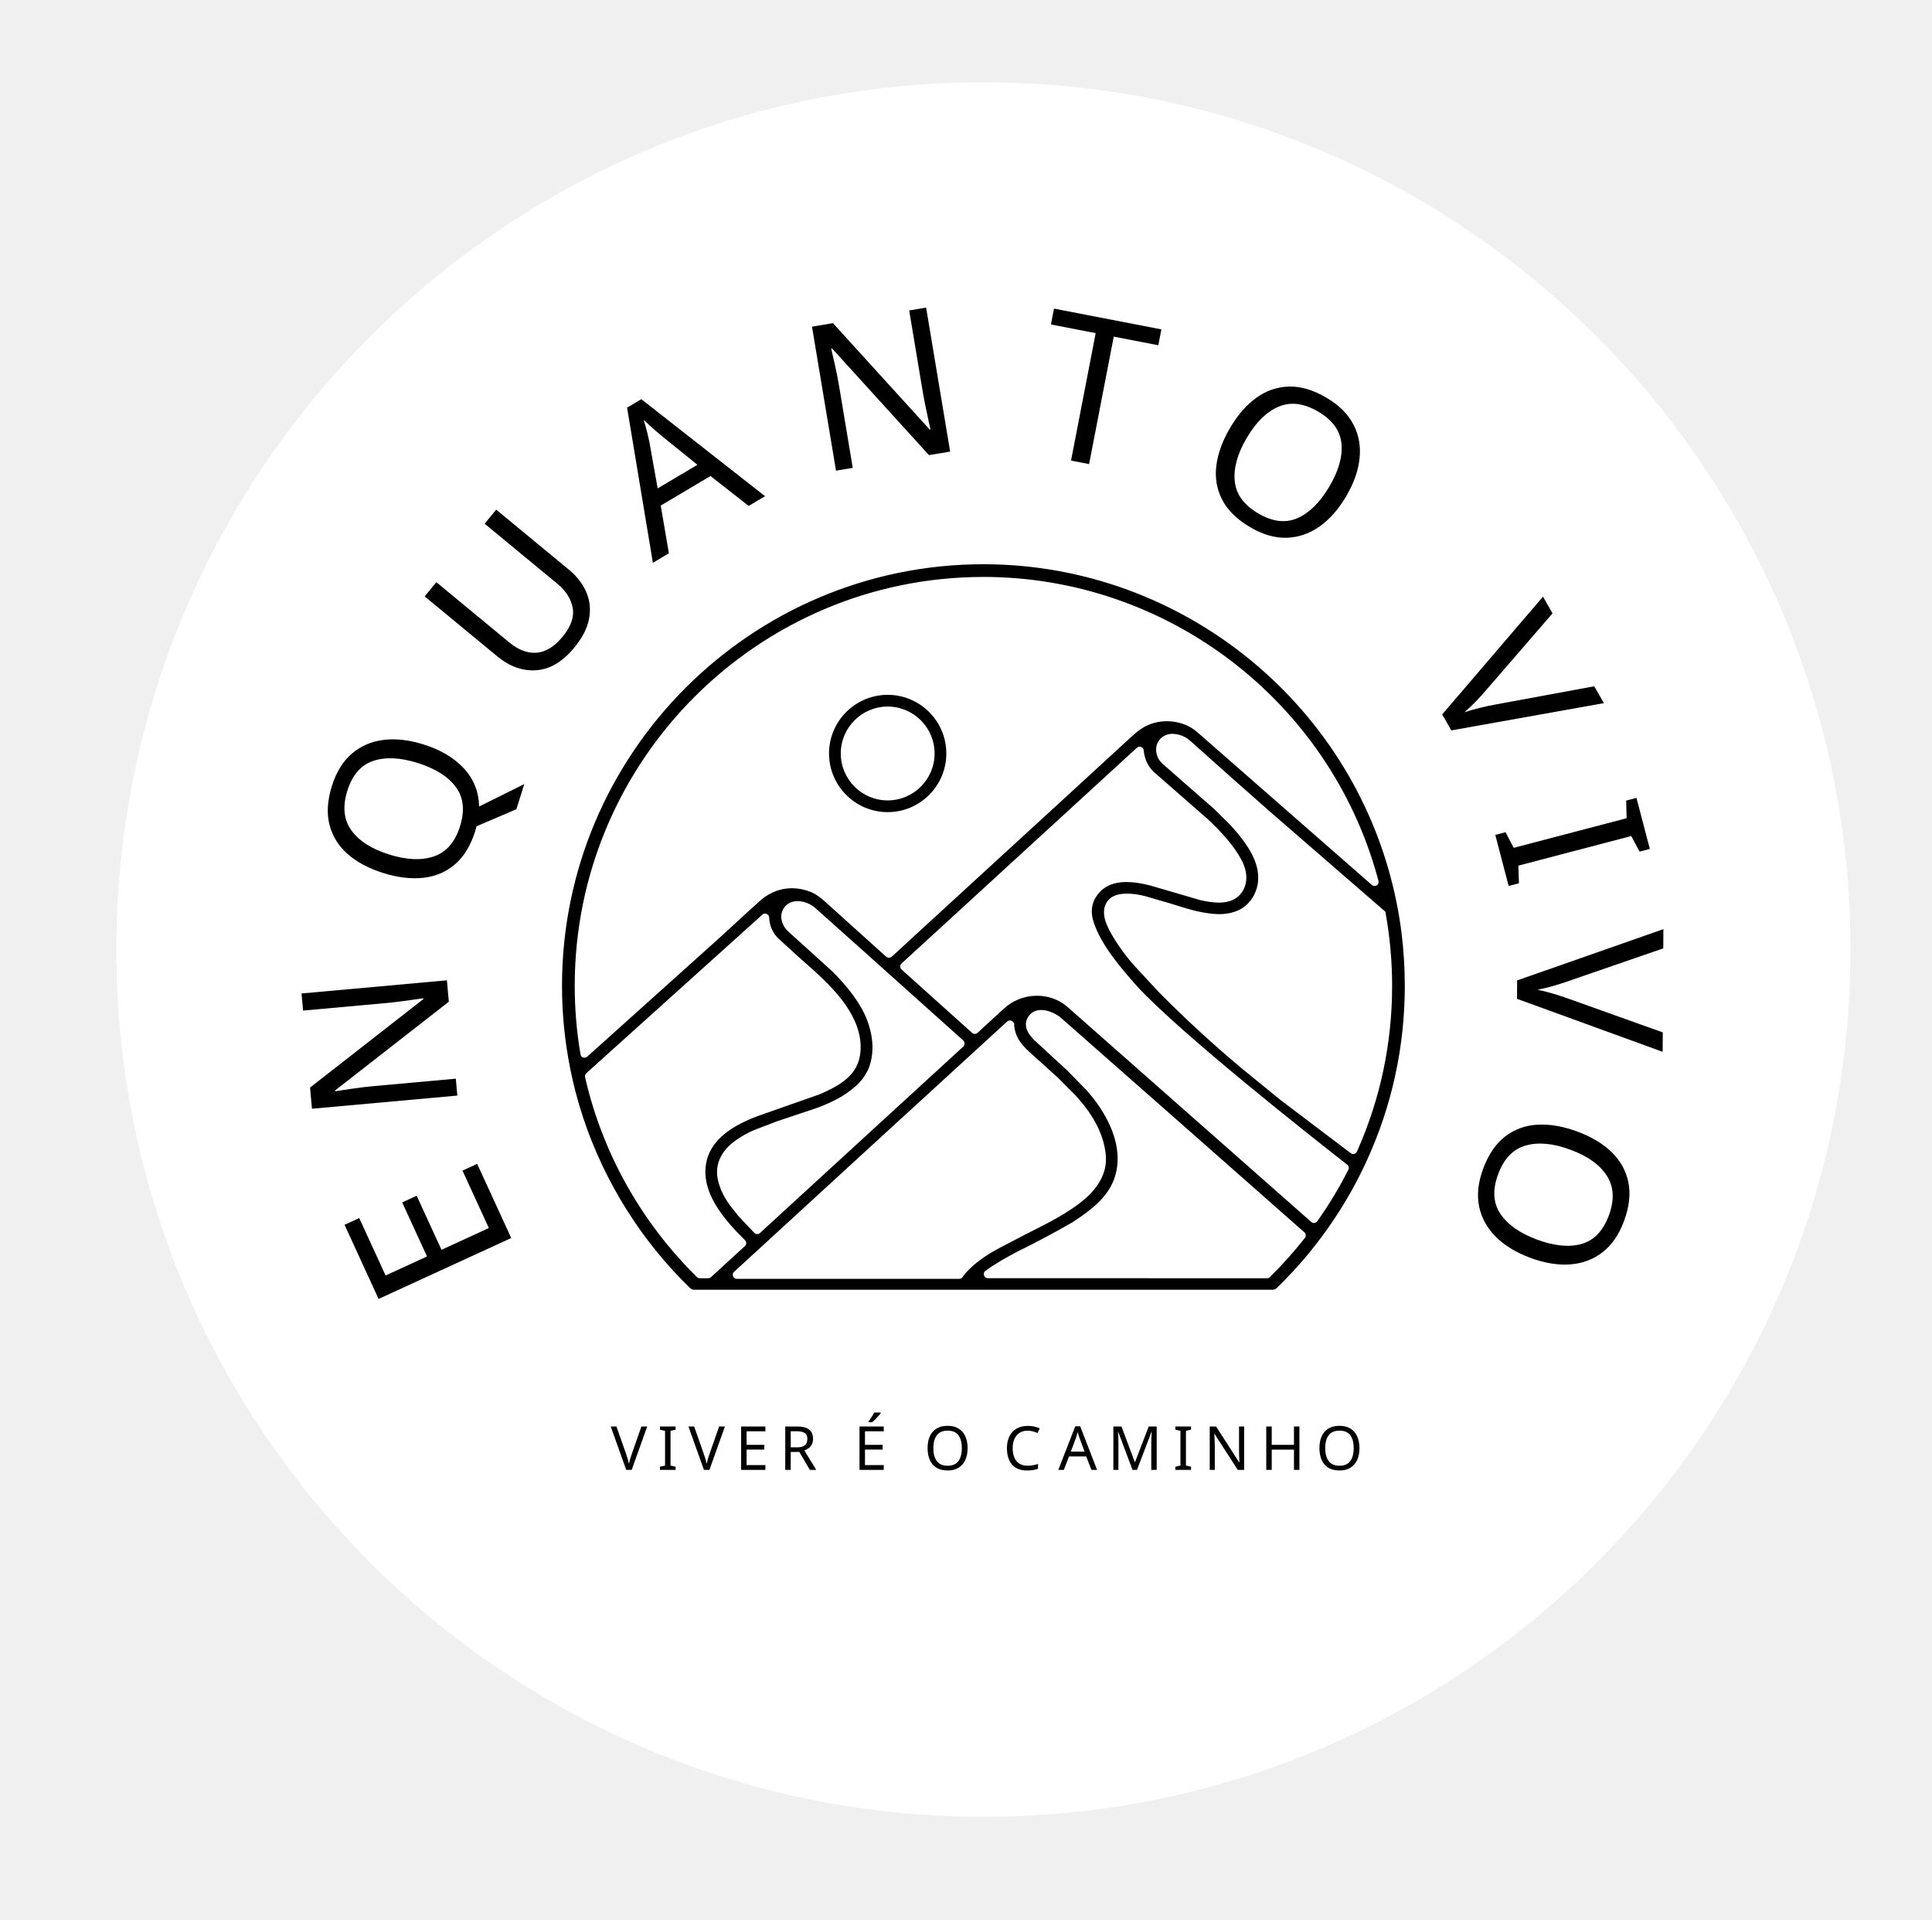
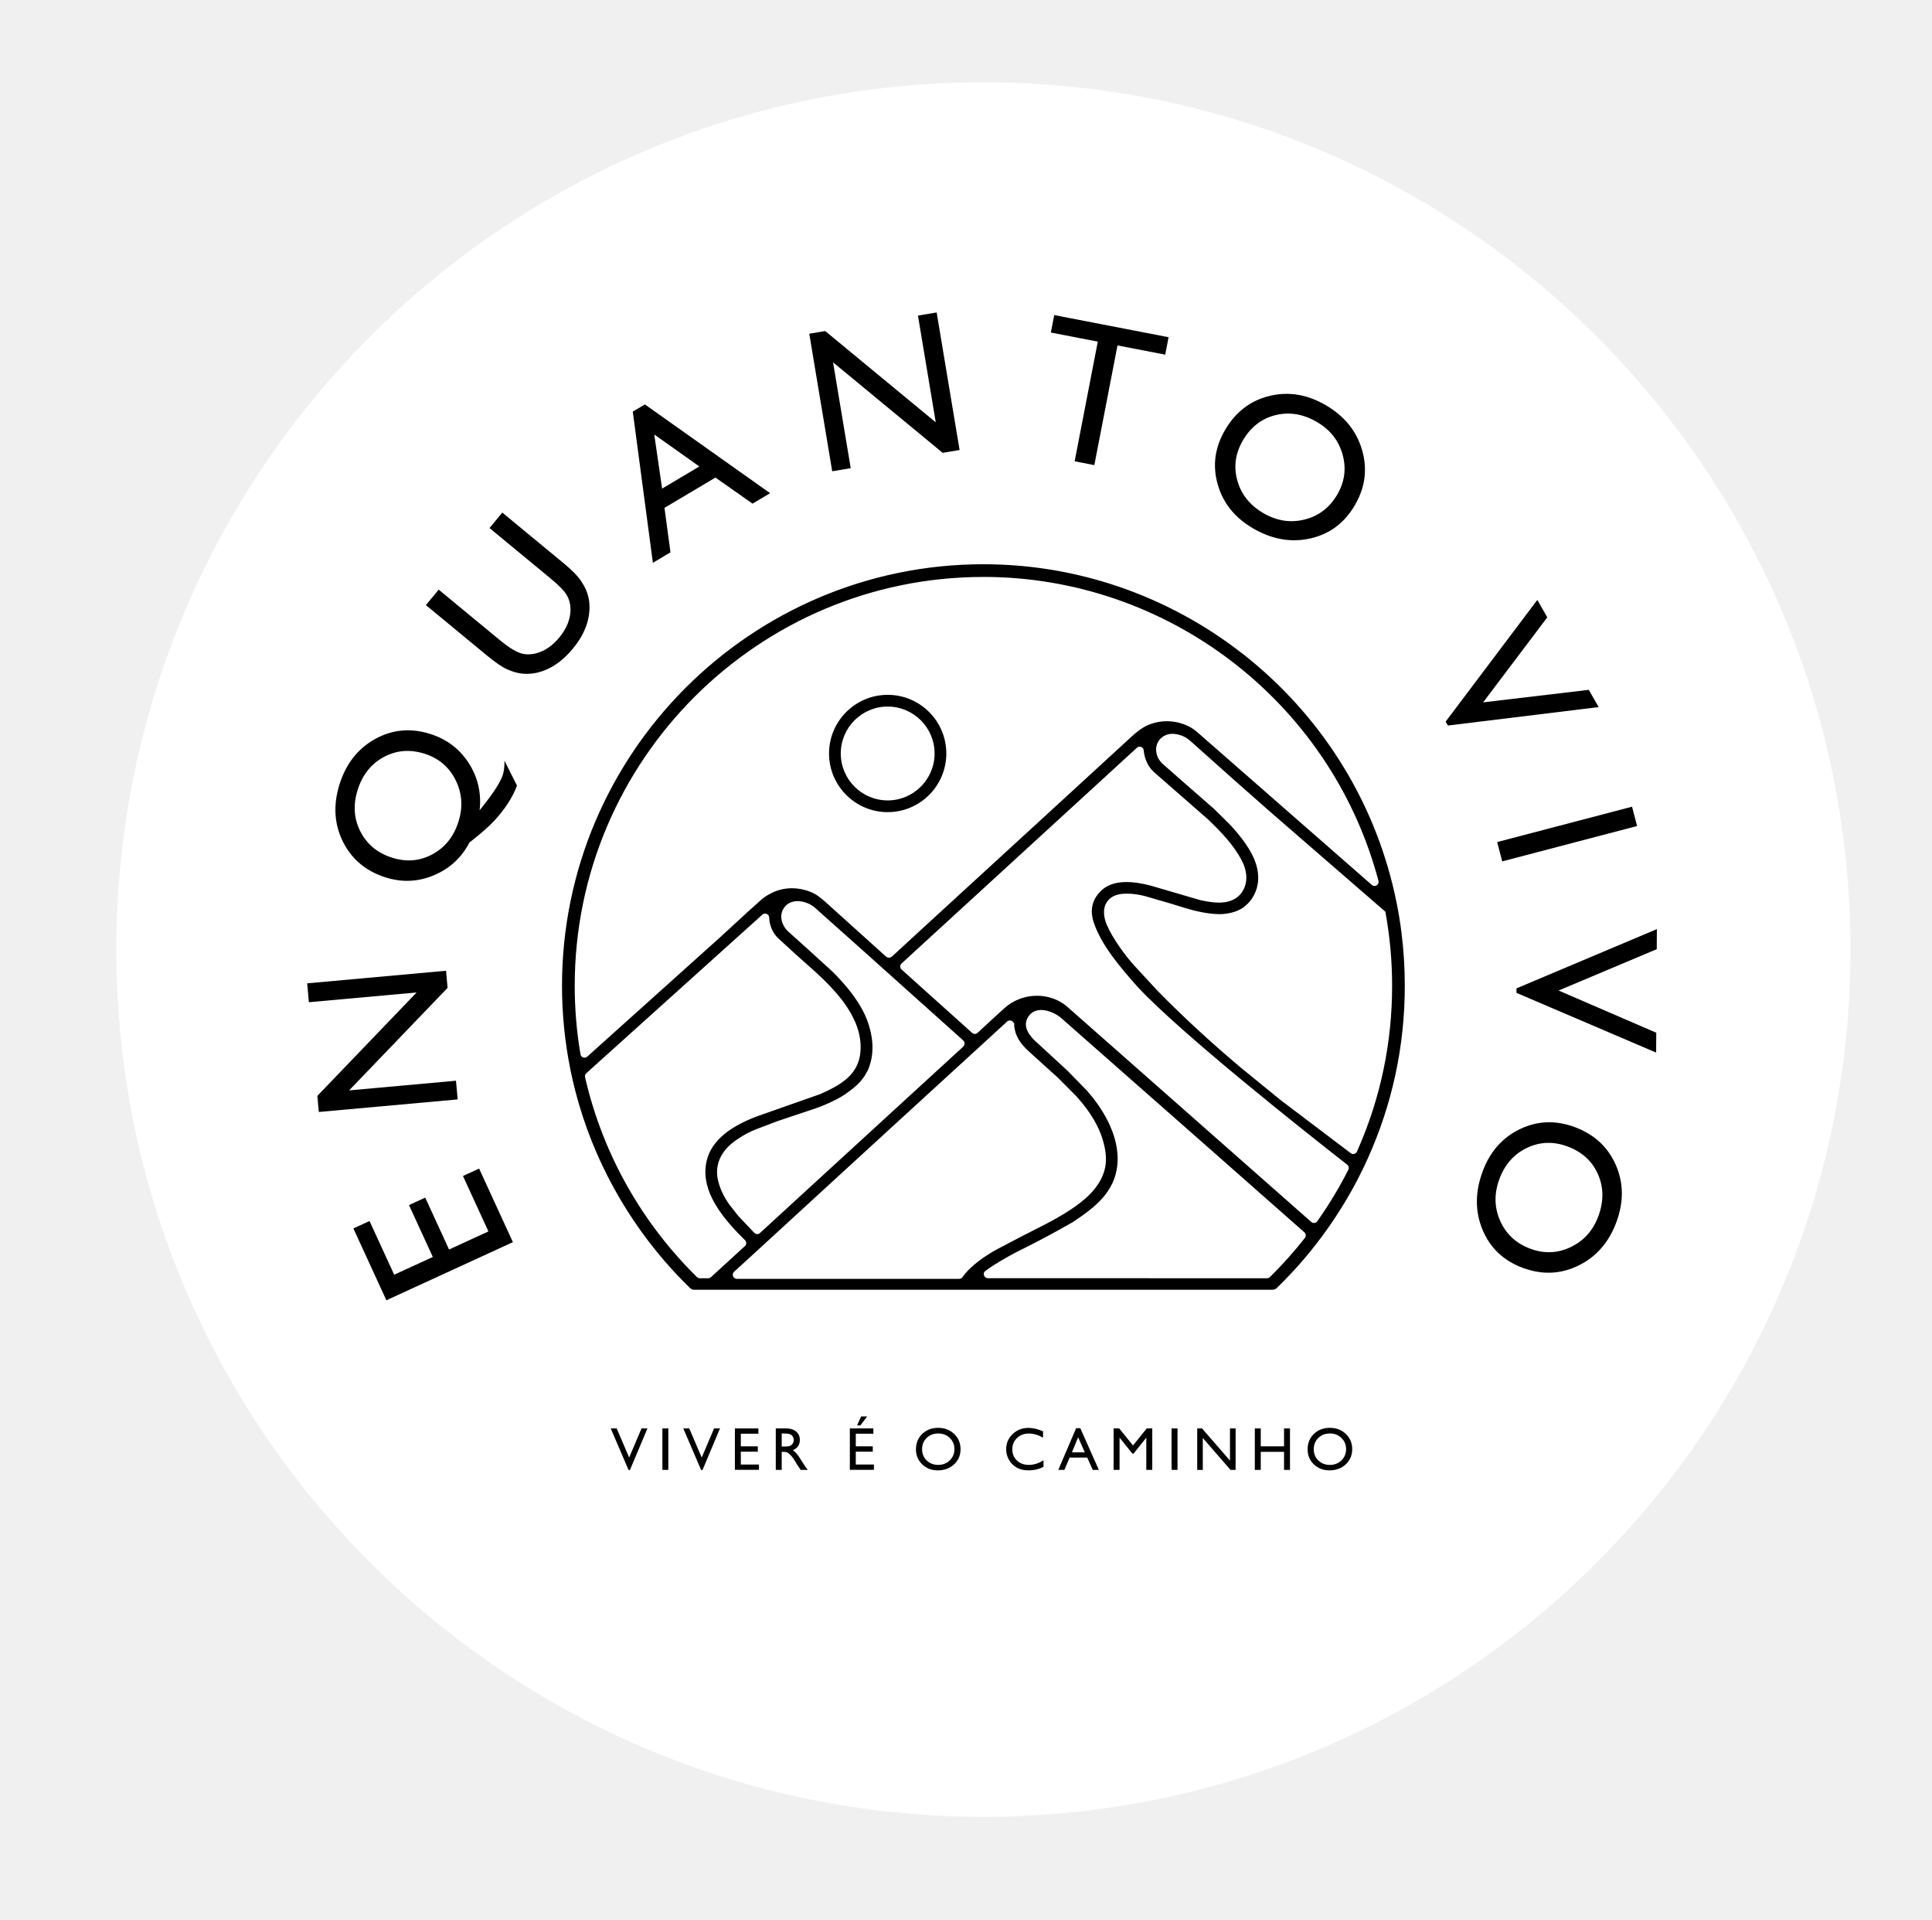
<svg xmlns="http://www.w3.org/2000/svg" id="Camada_2" data-name="Camada 2" viewBox="0 0 1153.11 1145.42">
  <defs>
    <style>
      .cls-1 {
-         letter-spacing: .2em;
      }

      .cls-2 {
-         letter-spacing: .17em;
      }

      .cls-3 {
        fill: #fff;
      }

      .cls-4 {
-         font-size: 36.27px;
      }

      .cls-4, .cls-5 {
-         font-family: GillSans, 'Gill Sans';
      }

      .cls-5 {
-         font-size: 122px;
      }
    </style>
  </defs>
  <g id="Camada_1-2" data-name="Camada 1">
    <circle class="cls-3" cx="586.95" cy="566.63" r="517.5" />
    <g>
      <path d="M414.28,769.13c-.76,0-1.49-.29-2.04-.82-3.27-3.18-6.52-6.51-9.68-9.92-27.83-30.16-48.01-66.9-58.37-106.25l-.31-1.17c-1.01-3.91-1.93-7.89-2.75-11.83l-.24-1.2c-3.29-16.29-4.96-33-4.96-49.69,0-138.42,112.61-251.04,251.02-251.04,119.35,0,222.88,84.91,246.18,201.9,1.16,5.73,2.12,11.64,2.86,17.55,1.31,10.36,1.97,20.98,1.97,31.59,0,36.08-7.52,70.92-22.36,103.55-1.6,3.51-3.32,7.09-5.14,10.63l-.32.63h0c-5.33,10.33-11.48,20.43-18.28,30.04-2.49,3.49-4.86,6.67-7.22,9.69-4.24,5.42-8.7,10.66-13.27,15.57-3.28,3.54-6.47,6.81-9.7,9.95-.55.53-1.28.83-2.04.83h-345.36ZM520.72,682.5l-68.21,62.59-14.7,13.45c-1.97,1.8-.7,5.08,1.97,5.08h132.73c.96.01,1.86-.46,2.41-1.25h0c4.54-6.62,13.89-13.03,21.13-16.82l13.61-7.14,12.97-6.62c6.2-3.15,11.36-6.11,16.23-9.29,7.56-4.96,16.7-11.98,20.29-22.33,1.54-4.39,1.83-9.09.89-14.37-1.89-10.76-7.33-20.89-17.14-31.87-.04-.04-.08-.09-.12-.13l-10.92-10.99s-.08-.07-.11-.11l-17.24-15.58c-5.64-5.07-8.25-9.69-8.72-15.4l.18-.91-.83-1.17c-.64-.79-1.5-1.2-2.42-1.2s-1.75.4-2.33,1.09l-10.12,9.29-54.14,49.55-2.94,2.67-3.03,2.79-6.77,6.24-1.64,1.49h0s-1.04.93-1.04.93ZM621.44,602.19c-3.45,0-6.22,1.41-8.02,4.07-4.32,6.37,1.04,12.14,3.43,14.67.05.05.09.1.14.14l19.73,18.15s.08.07.11.11l11.63,11.92s.08.08.12.13c7.39,8.45,19.54,25.37,17.82,43.61-1.57,16.23-13.43,25.32-26.51,33.93-.06.04-.11.07-.17.11-10.81,6.2-22.02,12.16-33.25,17.67-5.86,3.14-12.57,6.83-18.59,11.25h0c-2.28,1.67-1.1,5.28,1.73,5.28l166.64.05c.77,0,1.51-.3,2.05-.84h0c7.5-7.4,14.55-15.28,20.94-23.42h0c.95-1.21.8-2.95-.34-3.98h0c-.35-.31-.68-.61-1.02-.9-35.1-31.01-77.48-68.31-114.87-101.21l-29.93-26.34c-.07-.06-.13-.11-.21-.17-1.56-1.14-6.26-4.22-11.43-4.22ZM349.59,640.06c-.77.69-1.11,1.73-.91,2.74h0c.09.45.19.9.3,1.34,10.51,44.8,33.55,85.7,66.63,118.27h0c.55.54,1.29.84,2.06.84h5.05c.73-.02,1.43-.29,1.97-.78l20.23-18.53c1.23-1.13,1.27-3.06.08-4.24h0c-13.02-12.84-25.94-28.25-23.1-45.17,1.99-11.91,11.87-21.06,30.2-27.97l37.6-13.23c.08-.03.16-.06.24-.1,12.09-5.44,22.91-11.46,24.11-25.53,1.83-21.02-16.66-38.42-26.59-47.76-7.99-7.03-15.61-13.9-22.67-20.46-3.15-3.04-5.05-7.42-5.19-12h0c-.08-2.49-3.03-3.75-4.88-2.08l-105.11,94.66ZM515.69,641.66c-.04.08-.09.15-.14.23-1.5,2.24-3.33,4.29-5.53,6.18-3.83,3.26-7.31,5.64-10.95,7.49-4.86,2.46-8.81,4.16-12.8,5.51l-22.81,7.63-12.65,4.85c-3.83,1.48-7.37,3.4-11.48,6.24-4.51,3.1-7.55,6.37-9.58,10.3-2.38,4.59-2.91,9.79-1.54,15.04,1.29,4.96,3.55,9.63,6.91,14.29l5.14,6.5c.05.07.11.13.17.19l9.39,9.94c1.1,1.16,2.92,1.23,4.1.15l47.98-44.01,29.28-26.83,4.46-4.1,39.42-36.1c.75-.69,1.14-1.5,1.14-2.42,0-.89-.38-1.72-1.07-2.33l-62.95-56.4-25.36-22.61c-2.8-2.51-7.01-4.13-10.72-4.13-3.48,0-6.34,1.32-8.25,3.8-3.9,5.04-1.7,11.63,2.36,15.27l11.92,10.73,12.65,11.49c3.02,2.76,5.95,5.83,9.5,9.98,3.61,4.2,6.6,8.38,9.15,12.77,3.27,5.62,5.35,11.45,6.35,17.81,1.05,6.58.35,13.1-2.01,18.87-.05.13-.12.26-.19.39l-1.89,3.32ZM618.95,594.7c6.49,0,12.67,2.19,17.39,6.16l145.96,128.7c1.29,1.14,3.29.92,4.3-.48h0c.24-.33.47-.66.69-.98,6.66-9.45,12.7-19.51,17.93-29.87h0c.64-1.27.28-2.81-.86-3.66h0c-.35-.26-.69-.54-1.04-.81-22.31-17.43-97.14-76.52-123.83-105.04-10.87-12.21-21.88-25.26-26.28-38.58-2.05-6.2-1.16-11.73,2.64-16.44,3.74-4.63,9.14-6.88,16.5-6.88,4.03,0,8.64.68,14.1,2.07l29.74,8.7c.07.02.14.04.22.05,3.6.77,7.35,1.46,11.09,1.46,6.29,0,10.96-2.03,13.89-6.03,3.87-5.28,3.99-12.42.32-19.59-5.03-9.77-12.82-17.66-20.36-24.91-11.67-10.17-22.28-19.45-32.47-28.41-3.3-3.17-5.31-7.49-5.75-12.44h0c-.22-2.42-3.1-3.54-4.89-1.9h0c-44.47,40.71-90.42,82.82-140.48,128.75h0c-1.27,1.17-1.26,3.18.02,4.33l42.1,37.81c1.12,1.01,2.83,1,3.94-.03h0c5.76-5.35,10.93-10.09,15.79-14.49,5.08-4.78,12.12-7.51,19.33-7.51ZM672.51,532.77c-2.65,0-4.9.32-6.71.96-4.39,1.51-7.22,5.32-7.37,9.95-.11,2.7.44,5.42,1.69,8.32,3.33,7.92,11.11,18.69,16.74,24.79l13.73,14.85c15.26,15.56,32.09,31.07,50.08,46.16l23.52,19.16,41.73,31.58c1.48,1.12,3.61.6,4.41-1.08h0c.16-.35.31-.68.45-1.02,13.67-31,20.6-64.05,20.6-98.2,0-14.56-1.31-29.18-3.88-43.47l-.19-1.02-2.69-2.33-66.7-57.84-21.9-19.34-25.33-22.6c-2.79-2.48-6.29-3.94-10.13-4.23-.27-.02-.56-.03-.85-.03-5.49,0-9.86,4.01-10.16,9.32-.17,3.6,1.34,7.08,4.14,9.55l12.55,11.05,18.01,15.75s.09.08.13.12l9.32,9.19c3.65,3.94,6.53,7.44,9.02,10.99,6.33,9.02,8.75,17.03,7.39,24.48-.97,5.35-3.96,10.16-8.22,13.21-3.06,2.18-7.05,3.49-11.84,3.89-.68.05-1.4.08-2.15.08-6.38,0-14.43-1.78-19.84-3.45l-9.35-2.88-14.49-4.21c-3.68-1.06-8.06-1.7-11.72-1.7ZM586.96,343.78c-134.79,0-244.44,109.66-244.44,244.46,0,13.82,1.16,27.61,3.46,41.01h0c.39,2.27,3.12,3.22,4.83,1.69l79.77-71.65,15.69-14.43,8.19-7.38c1.63-1.47,3.44-2.68,5.88-3.93,3.85-1.98,8-2.98,12.35-2.98,3.62,0,7.25.7,10.76,2.09,3.3,1.31,5.83,3.26,8.86,5.97l36.12,32.54c.58.54,1.35.84,2.15.84,1.16,0,1.9-.63,2.15-.83l17.99-16.55,79.44-72.84,45.27-41.56c2.58-2.36,4.83-4.24,7.44-5.77,3.98-2.32,8.67-3.55,13.56-3.55,4.63,0,9.19,1.1,13.18,3.18,2.06,1.06,3.84,2.48,6.04,4.43l102.82,89.99c2.14,1.87,5.43-.11,4.77-2.87h0c-.11-.5-.25-.98-.38-1.46l-.13-.49c-29.02-105.91-125.97-179.88-235.76-179.88Z" />
      <path d="M759.64,769.63h-345.36c-.9,0-1.75-.34-2.39-.97-3.27-3.18-6.53-6.52-9.7-9.94-27.88-30.22-48.11-67.03-58.49-106.46l-.31-1.17c-1.01-3.93-1.94-7.92-2.75-11.85l-.24-1.21c-3.3-16.32-4.97-33.07-4.97-49.79,0-138.7,112.83-251.54,251.52-251.54,119.58,0,223.32,85.08,246.67,202.3,1.15,5.73,2.12,11.65,2.86,17.58,1.31,10.38,1.97,21.03,1.97,31.65,0,36.15-7.54,71.06-22.41,103.76-1.59,3.51-3.33,7.09-5.15,10.65l-.32.64c-5.34,10.34-11.5,20.46-18.32,30.08-2.5,3.5-4.86,6.67-7.23,9.71-4.25,5.43-8.72,10.68-13.29,15.6-3.29,3.56-6.47,6.82-9.72,9.97-.64.62-1.49.97-2.39.97ZM586.96,337.7c-138.14,0-250.52,112.39-250.52,250.54,0,16.65,1.67,33.34,4.95,49.59l.24,1.21c.81,3.91,1.73,7.88,2.74,11.8l.3,1.17c10.34,39.27,30.48,75.94,58.26,106.04,3.15,3.4,6.4,6.73,9.66,9.9.45.44,1.05.68,1.69.68h345.36c.64,0,1.24-.24,1.69-.68,3.23-3.14,6.4-6.39,9.68-9.94,4.56-4.91,9.01-10.13,13.24-15.54,2.36-3.03,4.72-6.19,7.21-9.68,6.76-9.55,12.88-19.6,18.19-29.86l.37-.74c1.81-3.55,3.54-7.12,5.13-10.61,14.81-32.56,22.32-67.34,22.32-103.35,0-10.58-.66-21.19-1.97-31.53-.74-5.91-1.7-11.81-2.85-17.51-23.25-116.76-126.58-201.5-245.69-201.5ZM572.5,764.13h-132.72c-1.45-.02-2.67-.85-3.19-2.2-.52-1.35-.19-2.79.88-3.77l14.7-13.45,68.21-62.59,1.42-1.27h0s1.27-1.15,1.27-1.15l12.74-11.7,54.13-49.54,10.12-9.29c.64-.76,1.63-1.22,2.67-1.22s2.08.49,2.8,1.38l.98,1.38-.21,1.05c.47,5.55,3.03,10.04,8.55,15l17.38,15.7,11.06,11.14c9.87,11.05,15.36,21.25,17.26,32.11.96,5.36.67,10.15-.91,14.62-3.64,10.49-12.86,17.58-20.49,22.59-4.9,3.2-10.07,6.16-16.28,9.32l-12.97,6.62-13.61,7.14c-7.19,3.76-16.46,10.12-20.95,16.66-.64.93-1.7,1.49-2.82,1.49ZM521.05,682.87l-68.21,62.59-14.7,13.45c-.9.83-.91,1.92-.62,2.67s1.04,1.55,2.26,1.55h132.72c.8.01,1.55-.38,2-1.04,4.59-6.7,14.02-13.16,21.31-16.98l13.61-7.14,12.98-6.62c6.18-3.14,11.32-6.09,16.19-9.26,7.49-4.92,16.55-11.87,20.09-22.08,1.52-4.31,1.8-8.92.87-14.11-1.87-10.67-7.28-20.72-17.02-31.62l-.11-.11-11.01-11.07-17.24-15.58c-5.75-5.17-8.4-9.87-8.88-15.73v-.07s.15-.77.15-.77l-.71-1c-.52-.64-1.22-.99-2.01-.99-.74,0-1.46.34-1.95.91l-10.16,9.33-60.1,55.01-8.78,8.08h0s-.67.59-.67.59ZM756.24,763.77l-166.64-.05c-1.51,0-2.78-.93-3.25-2.36s.01-2.93,1.23-3.83c6.05-4.44,12.8-8.16,18.66-11.29,11.23-5.51,22.41-11.45,33.23-17.67l.15-.09c12.97-8.53,24.74-17.52,26.29-33.56,1.71-18.06-10.35-34.84-17.69-43.23l-.1-.1-11.73-12.02-19.73-18.15c-.06-.06-.11-.11-.17-.17-2.21-2.33-8.07-8.53-3.48-15.29,1.89-2.8,4.81-4.29,8.43-4.29,5.24,0,9.95,3.02,11.72,4.31.09.06.16.12.24.2l33.54,29.52c36.22,31.88,77.28,68.01,111.26,98.03.34.29.68.59,1.03.91,1.34,1.2,1.51,3.25.41,4.66-6.41,8.16-13.47,16.06-20.99,23.47-.64.64-1.5.99-2.41.99ZM621.44,602.69c-3.28,0-5.91,1.33-7.61,3.85-4.13,6.09,1.13,11.67,3.38,14.04.04.04.08.08.12.12l19.86,18.28,11.63,11.93s.09.1.14.15c7.45,8.51,19.68,25.54,17.94,43.98-1.59,16.48-13.56,25.62-26.74,34.3-.06.04-.13.08-.19.12-10.85,6.23-22.04,12.18-33.28,17.69-5.81,3.11-12.52,6.8-18.52,11.2-1.05.77-1.14,1.9-.87,2.71.26.81,1.01,1.67,2.3,1.67l166.64.05c.64,0,1.25-.25,1.7-.7,7.49-7.39,14.52-15.25,20.9-23.38.79-1,.66-2.45-.28-3.3-.34-.31-.67-.6-1.02-.9-33.98-30.02-75.04-66.15-111.26-98.03l-33.54-29.52c-.06-.05-.11-.09-.17-.14-1.33-.97-6.05-4.12-11.14-4.12ZM417.66,763.75c-.9,0-1.76-.35-2.4-.98-33.14-32.64-56.23-73.61-66.76-118.51-.11-.45-.22-.91-.31-1.36-.23-1.18.17-2.41,1.07-3.21l105.11-94.66c1-.9,2.39-1.13,3.63-.6,1.24.53,2.04,1.69,2.08,3.04.14,4.45,1.98,8.69,5.04,11.66,7.04,6.54,14.67,13.42,22.66,20.45,10.01,9.42,28.61,26.92,26.75,48.18-1.22,14.37-12.24,20.47-24.4,25.94-.09.04-.19.08-.28.11l-37.6,13.23c-18.13,6.84-27.91,15.86-29.87,27.58-2.8,16.69,10.04,31.98,22.96,44.73.68.67,1.04,1.56,1.02,2.5s-.41,1.82-1.11,2.46l-20.23,18.53c-.63.58-1.45.9-2.3.9h-5.05s0,.01,0,.01ZM456.65,545.15c-.58,0-1.16.21-1.61.63l-105.11,94.66c-.63.57-.92,1.44-.75,2.28.09.44.19.88.3,1.32,10.49,44.71,33.48,85.52,66.49,118.03.46.45,1.06.7,1.7.7h5.06c.61-.02,1.18-.24,1.63-.65l20.23-18.53c.5-.45.77-1.07.79-1.74.01-.67-.24-1.3-.72-1.77-13.11-12.93-26.12-28.47-23.25-45.61,2.03-12.1,12.01-21.38,30.51-28.35l37.62-13.23c.07-.02.14-.05.2-.08,11.88-5.34,22.64-11.28,23.81-25.11,1.81-20.78-16.56-38.06-26.43-47.35-7.99-7.02-15.62-13.91-22.68-20.47-3.26-3.15-5.21-7.65-5.35-12.35-.03-.96-.59-1.78-1.47-2.16-.31-.13-.64-.2-.96-.2ZM451.96,737.43c-.91,0-1.82-.36-2.49-1.07l-9.39-9.94c-.07-.07-.14-.15-.2-.23l-5.14-6.5c-3.41-4.72-5.7-9.45-7-14.47-1.4-5.37-.86-10.69,1.58-15.39,2.07-4,5.16-7.33,9.74-10.48,4.14-2.85,7.71-4.8,11.58-6.29l12.65-4.85,22.83-7.63c3.96-1.34,7.89-3.03,12.73-5.48,3.6-1.83,7.05-4.19,10.85-7.42,2.17-1.86,3.95-3.85,5.44-6.08.04-.06.08-.13.12-.2h0s1.89-3.32,1.89-3.32c.06-.11.12-.22.16-.33,2.33-5.69,3.01-12.12,1.98-18.61-.99-6.3-3.05-12.06-6.29-17.63-2.54-4.37-5.51-8.52-9.1-12.69-3.54-4.13-6.45-7.2-9.46-9.94l-12.65-11.49-11.92-10.73c-4.22-3.79-6.5-10.67-2.42-15.95,2.01-2.62,5-4,8.65-4s8.16,1.67,11.05,4.25l25.36,22.61,62.95,56.4c.79.71,1.23,1.67,1.24,2.7,0,1.06-.43,2-1.3,2.79l-73.15,67.03-47.98,44.01c-.65.6-1.48.89-2.31.89ZM516.13,641.91h0c-.05.09-.1.17-.16.26-1.54,2.3-3.38,4.36-5.62,6.28-3.86,3.29-7.38,5.69-11.05,7.55-4.88,2.47-8.85,4.18-12.86,5.53l-22.82,7.63-12.63,4.84c-3.8,1.47-7.31,3.37-11.38,6.18-4.44,3.05-7.43,6.27-9.42,10.11-2.32,4.48-2.84,9.56-1.5,14.68,1.27,4.9,3.51,9.52,6.83,14.12l5.13,6.48c.04.06.09.11.14.16l9.39,9.94c.9.96,2.43,1.01,3.4.12l47.98-44.01,73.15-67.03c.65-.59.98-1.28.97-2.05,0-.74-.32-1.44-.91-1.96l-62.95-56.4-25.36-22.61c-2.72-2.43-6.79-4-10.38-4-3.32,0-6.04,1.25-7.85,3.61-3.71,4.8-1.59,11.1,2.29,14.59l11.92,10.73,12.65,11.49c3.04,2.77,5.98,5.86,9.54,10.02,3.62,4.22,6.64,8.42,9.21,12.84,3.3,5.68,5.4,11.56,6.42,17.98,1.06,6.66.36,13.28-2.04,19.14-.06.15-.14.3-.22.45l-1.89,3.32ZM784.24,730.79c-.83,0-1.64-.3-2.27-.86l-145.96-128.7c-4.62-3.89-10.68-6.03-17.06-6.03-7.08,0-14,2.69-18.98,7.37-4.91,4.44-10.07,9.17-15.79,14.49-1.31,1.21-3.29,1.23-4.62.04l-42.1-37.81c-.72-.64-1.13-1.56-1.14-2.53,0-.96.4-1.89,1.11-2.54,50.95-46.75,96.9-88.86,140.48-128.75.97-.89,2.33-1.14,3.55-.67,1.22.47,2.06,1.58,2.17,2.89.43,4.84,2.37,9.03,5.6,12.13,10.33,9.09,20.96,18.38,32.45,28.4,7.59,7.29,15.42,15.22,20.48,25.06,3.75,7.34,3.62,14.67-.37,20.11-3.02,4.14-7.83,6.24-14.29,6.24-3.83,0-7.64-.71-11.2-1.47-.08-.02-.17-.04-.25-.06l-29.74-8.7c-5.4-1.38-9.97-2.05-13.96-2.05-7.21,0-12.48,2.19-16.12,6.69-3.69,4.57-4.54,9.94-2.55,15.97,4.38,13.23,15.33,26.23,26.18,38.41,26.66,28.5,101.47,87.56,123.76,104.98l.1.08c.31.24.62.49.93.72,1.33,1,1.75,2.8,1,4.28-5.25,10.39-11.3,20.46-17.97,29.94-.22.32-.46.66-.7.99-.57.78-1.44,1.29-2.4,1.4-.12.01-.25.02-.38.02ZM618.95,594.2c6.61,0,12.9,2.23,17.71,6.27l145.97,128.71c.52.46,1.18.67,1.87.59.69-.08,1.29-.43,1.69-.98.24-.32.47-.65.68-.97,6.65-9.45,12.67-19.48,17.9-29.82.53-1.05.23-2.33-.71-3.03-.32-.24-.63-.49-.95-.73l-.1-.08c-22.31-17.43-97.16-76.53-123.88-105.09-10.92-12.27-21.95-25.35-26.39-38.77-2.11-6.37-1.19-12.06,2.72-16.91,3.84-4.75,9.37-7.06,16.89-7.06,4.07,0,8.72.68,14.22,2.09l29.76,8.7c.06.02.12.03.18.05,3.5.75,7.26,1.45,10.99,1.45,6.12,0,10.66-1.96,13.48-5.83,3.75-5.12,3.85-12.07.28-19.07-4.99-9.7-12.75-17.56-20.26-24.77-11.48-10-22.1-19.29-32.46-28.4-3.42-3.28-5.46-7.7-5.92-12.77-.08-.94-.66-1.71-1.54-2.05-.88-.34-1.82-.16-2.51.47-43.58,39.89-89.53,82.01-140.48,128.75-.51.46-.79,1.12-.79,1.8,0,.69.29,1.33.8,1.79l42.1,37.81c.94.84,2.34.83,3.27-.03,5.73-5.32,10.89-10.06,15.79-14.49,5.16-4.85,12.33-7.63,19.66-7.63ZM807.67,689.64c-.74,0-1.46-.24-2.06-.69l-41.73-31.58-23.54-19.17c-18.01-15.11-34.87-30.65-50.12-46.2l-13.73-14.86c-5.66-6.14-13.48-16.97-16.84-24.94-1.27-2.97-1.84-5.76-1.73-8.54.16-4.83,3.11-8.82,7.71-10.4,1.85-.66,4.16-.99,6.87-.99,3.7,0,8.13.64,11.86,1.72l14.49,4.21,9.35,2.88c5.38,1.66,13.38,3.43,19.7,3.43.75,0,1.46-.03,2.11-.08,4.7-.4,8.6-1.67,11.59-3.8,4.15-2.97,7.07-7.67,8.02-12.89,1.33-7.32-1.06-15.21-7.31-24.11-2.48-3.53-5.33-7-8.98-10.93l-9.41-9.28-18.01-15.75-12.55-11.05c-2.91-2.57-4.48-6.19-4.31-9.95.31-5.59,4.9-9.8,10.66-9.8.3,0,.61.01.89.04,3.94.29,7.55,1.8,10.42,4.36l25.33,22.6,21.9,19.34,69.52,60.28.22,1.19c2.58,14.32,3.89,28.97,3.89,43.56,0,34.22-6.95,67.33-20.65,98.4-.15.35-.29.68-.46,1.03-.44.94-1.28,1.62-2.28,1.87-.27.07-.55.1-.82.1ZM672.51,533.27c-2.59,0-4.79.31-6.54.94-4.2,1.44-6.89,5.08-7.04,9.49-.11,2.63.43,5.28,1.65,8.11,3.31,7.87,11.05,18.58,16.65,24.65l13.72,14.85c15.21,15.51,32.05,31.03,50.03,46.12l23.52,19.15,41.71,31.57c.58.44,1.33.6,2.04.42.71-.17,1.3-.66,1.61-1.32.16-.34.3-.67.45-1,13.65-30.95,20.57-63.92,20.57-98,0-14.53-1.3-29.12-3.88-43.38l-.15-.84-2.56-2.21-66.7-57.84-21.91-19.34-25.33-22.6c-2.7-2.41-6.1-3.83-9.83-4.11-.26-.02-.54-.03-.82-.03-5.23,0-9.38,3.8-9.66,8.85-.16,3.44,1.28,6.78,3.97,9.14l12.55,11.04,18.01,15.74c.05.04.1.09.15.14l9.32,9.19c3.69,3.98,6.57,7.49,9.08,11.05,6.41,9.13,8.86,17.27,7.47,24.86-.99,5.47-4.06,10.4-8.42,13.53-3.14,2.23-7.21,3.57-12.09,3.98-.67.05-1.41.08-2.19.08-6.43,0-14.54-1.8-19.99-3.48l-9.35-2.88-14.48-4.21c-3.64-1.05-7.96-1.68-11.58-1.68ZM348.87,632.19c-.38,0-.77-.06-1.14-.2-1.19-.42-2.04-1.41-2.25-2.66-2.3-13.43-3.46-27.25-3.46-41.1,0-135.07,109.88-244.96,244.94-244.96,110.02,0,207.17,74.12,236.25,180.25l.13.49c.13.48.27.98.38,1.47.35,1.49-.26,2.95-1.56,3.73-1.3.78-2.88.64-4.02-.36l-102.82-89.99c-2.18-1.93-3.93-3.33-5.94-4.36-3.93-2.04-8.41-3.12-12.96-3.12-4.8,0-9.41,1.2-13.31,3.48-2.57,1.5-4.8,3.37-7.35,5.71l-45.27,41.56-79.44,72.84-17.99,16.55c-.3.25-1.15.96-2.49.96-.93,0-1.81-.35-2.49-.98l-36.11-32.53c-2.98-2.68-5.48-4.6-8.71-5.88-3.45-1.36-7.01-2.06-10.58-2.06-4.26,0-8.34.98-12.12,2.93-2.4,1.23-4.18,2.42-5.78,3.86l-8.19,7.38-15.69,14.43-79.78,71.66c-.64.58-1.45.88-2.27.88ZM586.96,344.28c-134.51,0-243.94,109.44-243.94,243.96,0,13.79,1.16,27.56,3.45,40.92.15.89.75,1.59,1.59,1.88.84.29,1.75.11,2.42-.49l79.77-71.65,15.69-14.43,8.2-7.38c1.66-1.5,3.51-2.73,5.99-4.01,3.92-2.02,8.15-3.04,12.57-3.04,3.69,0,7.37.71,10.94,2.13,3.36,1.33,5.94,3.31,9.01,6.06l36.12,32.54c.5.46,1.14.71,1.81.71.98,0,1.59-.52,1.82-.71l17.97-16.54,79.44-72.84,45.27-41.56c2.6-2.38,4.88-4.28,7.52-5.83,4.06-2.37,8.83-3.62,13.81-3.62,4.71,0,9.35,1.12,13.42,3.23,2.1,1.08,3.91,2.53,6.14,4.5l102.82,89.98c.98.86,2.12.69,2.85.25.73-.44,1.41-1.37,1.11-2.63-.12-.49-.25-.97-.38-1.44l-.13-.49c-28.96-105.7-125.71-179.51-235.28-179.51Z" />
    </g>
-     <text class="cls-5" transform="translate(310.06 749.52) rotate(-114.67)">
-       <tspan x="0" y="0">E</tspan>
-     </text>
-     <text class="cls-5" transform="translate(274.02 665.55) rotate(-95.17)">
-       <tspan x="0" y="0">N</tspan>
-     </text>
-     <text class="cls-5" transform="translate(268.13 541.15) rotate(-72.53)">
-       <tspan x="0" y="0">Q</tspan>
-     </text>
-     <text class="cls-5" transform="translate(313.64 419.81) rotate(-50.46)">
-       <tspan x="0" y="0">U</tspan>
-     </text>
-     <text class="cls-5" transform="translate(389.67 335.84) rotate(-30.7)">
-       <tspan x="0" y="0">A</tspan>
-     </text>
-     <text class="cls-5" transform="translate(487.3 282.79) rotate(-9.47)">
-       <tspan x="0" y="0">N</tspan>
-     </text>
-     <text class="cls-5" transform="translate(611.34 269.45) rotate(10.95)">
-       <tspan x="0" y="0">T</tspan>
-     </text>
-     <text class="cls-5" transform="translate(705.56 289.25) rotate(30.51)">
-       <tspan x="0" y="0">O</tspan>
-     </text>
-     <text class="cls-5" transform="translate(812.66 363.73) rotate(48.15)">
-       <tspan x="0" y="0"> </tspan>
-     </text>
-     <text class="cls-5" transform="translate(845.32 399.32) rotate(60.22)">
-       <tspan x="0" y="0">V</tspan>
-     </text>
-     <text class="cls-5" transform="translate(891.22 493.5) rotate(75.31)">
-       <tspan x="0" y="0">I</tspan>
-     </text>
-     <text class="cls-5" transform="translate(905.68 553.94) rotate(90.34)">
-       <tspan x="0" y="0">V</tspan>
-     </text>
-     <text class="cls-5" transform="translate(902.97 653.05) rotate(110.34)">
-       <tspan x="0" y="0">O</tspan>
-     </text>
-     <text class="cls-4" transform="translate(364.51 877.13)">
-       <tspan class="cls-2" x="0" y="0">VIVER É O </tspan>
-       <tspan class="cls-1" x="234.25" y="0">C</tspan>
-       <tspan class="cls-2" x="267.14" y="0">AMINHO</tspan>
-     </text>
+     <g class="cls-5" transform="translate(310.06 749.52) rotate(-114.67)">
+       <path d="M154 1397L946 1397L946 1219L354 1219L354 793L926 793L926 614L354 614L354 180L965 180L965 2L154 2Z" transform="translate(0 0) scale(0.05957031 -0.05957031)" />
+     </g>
+     <g class="cls-5" transform="translate(274.02 665.55) rotate(-95.17)">
+       <path d="M1264 1397L1454 1397L1454 0L1282 0L348 1075L348 0L160 0L160 1397L322 1397L1264 313Z" transform="translate(0 0) scale(0.05957031 -0.05957031)" />
+     </g>
+     <g class="cls-5" transform="translate(268.13 541.15) rotate(-72.53)">
+       <path d="M1563 -88L1362 -283Q1268 -278 1165.5 -249.5Q1063 -221 957.5 -171Q852 -121 676 0Q421 46 255.5 242Q90 438 90 694Q90 1007 303 1212Q516 1417 842 1417Q1166 1417 1380.5 1213.5Q1595 1010 1595 702Q1595 443 1433 247Q1271 51 1014 0L1067 -20Q1314 -115 1423 -115Q1483 -115 1563 -88ZM842 1227Q606 1227 452 1075Q298 923 298 692Q298 467 453 317.5Q608 168 842 168Q1073 168 1231 321Q1389 474 1389 698Q1389 927 1234 1077Q1079 1227 842 1227Z" transform="translate(0 0) scale(0.05957031 -0.05957031)" />
+     </g>
+     <g class="cls-5" transform="translate(313.64 419.81) rotate(-50.46)">
+       <path d="M1126 1397L1327 1397L1327 604Q1327 443 1303.5 361Q1280 279 1245.5 224.5Q1211 170 1161 127Q995 -16 727 -16Q454 -16 289 126Q239 170 204.5 224.5Q170 279 147.5 358Q125 437 125 606L125 1397L326 1397L326 604Q326 407 371 330Q416 253 508 206.5Q600 160 725 160Q903 160 1015 253Q1074 303 1100 371Q1126 439 1126 604Z" transform="translate(0 0) scale(0.05957031 -0.05957031)" />
+     </g>
+     <g class="cls-5" transform="translate(389.67 335.84) rotate(-30.7)">
+       <path d="M600 1405L741 1405L1366 0L1161 0L975 414L381 414L205 0L0 0ZM893 592L668 1098L459 592Z" transform="translate(0 0) scale(0.05957031 -0.05957031)" />
+     </g>
+     <g class="cls-5" transform="translate(487.3 282.79) rotate(-9.47)">
+       <path d="M1264 1397L1454 1397L1454 0L1282 0L348 1075L348 0L160 0L160 1397L322 1397L1264 313Z" transform="translate(0 0) scale(0.05957031 -0.05957031)" />
+     </g>
+     <g class="cls-5" transform="translate(611.34 269.45) rotate(10.95)">
+       <path d="M35 1399L1202 1399L1202 1221L715 1221L715 0L514 0L514 1221L35 1221Z" transform="translate(0 0) scale(0.05957031 -0.05957031)" />
+     </g>
+     <g class="cls-5" transform="translate(705.56 289.25) rotate(30.51)">
+       <path d="M840 1417Q1164 1417 1379.5 1212Q1595 1007 1595 698Q1595 389 1377.5 186.5Q1160 -16 829 -16Q513 -16 302.5 186.5Q92 389 92 694Q92 1007 304 1212Q516 1417 840 1417ZM848 1227Q608 1227 453.5 1077Q299 927 299 694Q299 468 454 318Q609 168 842 168Q1076 168 1232.5 321Q1389 474 1389 702Q1389 924 1232.5 1075.5Q1076 1227 848 1227Z" transform="translate(0 0) scale(0.05957031 -0.05957031)" />
+     </g>
+     <g class="cls-5" transform="translate(812.66 363.73) rotate(48.15)" />
+     <g class="cls-5" transform="translate(845.32 399.32) rotate(60.22)">
+       <path d="M1038 1397L1237 1397L647 -6L602 -6L0 1397L201 1397L621 416Z" transform="translate(0 0) scale(0.05957031 -0.05957031)" />
+     </g>
+     <g class="cls-5" transform="translate(891.22 493.5) rotate(75.31)">
+       <path d="M156 1397L356 1397L356 0L156 0Z" transform="translate(0 0) scale(0.05957031 -0.05957031)" />
+     </g>
+     <g class="cls-5" transform="translate(905.68 553.94) rotate(90.34)">
+       <path d="M1038 1397L1237 1397L647 -6L602 -6L0 1397L201 1397L621 416Z" transform="translate(0 0) scale(0.05957031 -0.05957031)" />
+     </g>
+     <g class="cls-5" transform="translate(902.97 653.05) rotate(110.34)">
+       <path d="M840 1417Q1164 1417 1379.5 1212Q1595 1007 1595 698Q1595 389 1377.5 186.5Q1160 -16 829 -16Q513 -16 302.5 186.5Q92 389 92 694Q92 1007 304 1212Q516 1417 840 1417ZM848 1227Q608 1227 453.5 1077Q299 927 299 694Q299 468 454 318Q609 168 842 168Q1076 168 1232.5 321Q1389 474 1389 702Q1389 924 1232.5 1075.5Q1076 1227 848 1227Z" transform="translate(0 0) scale(0.05957031 -0.05957031)" />
+     </g>
+     <g class="cls-4" transform="translate(364.51 877.13)">
+       <path d="M1038 1397L1237 1397L647 -6L602 -6L0 1397L201 1397L621 416Z" transform="translate(0 0) scale(0.01770996 -0.01770996)" />
+       <path d="M156 1397L356 1397L356 0L156 0Z" transform="translate(28.0731 0) scale(0.01770996 -0.01770996)" />
+       <path d="M1038 1397L1237 1397L647 -6L602 -6L0 1397L201 1397L621 416Z" transform="translate(43.3065 0) scale(0.01770996 -0.01770996)" />
+       <path d="M154 1397L946 1397L946 1219L354 1219L354 793L926 793L926 614L354 614L354 180L965 180L965 2L154 2Z" transform="translate(71.3796 0) scale(0.01770996 -0.01770996)" />
+       <path d="M160 0L160 1397L510 1397Q722 1397 846.5 1292Q971 1187 971 1008Q971 886 910 797Q849 708 735 664Q802 620 866 544Q930 468 1046 279Q1119 160 1163 100L1237 0L999 0L938 92Q935 97 926 109L887 164L825 266L758 375Q696 461 644.5 512Q593 563 551.5 585.5Q510 608 412 608L360 608L360 0ZM420 1227L360 1227L360 786L436 786Q588 786 644.5 812Q701 838 732.5 890.5Q764 943 764 1010Q764 1076 729 1129.5Q694 1183 630.5 1205Q567 1227 420 1227Z" transform="translate(95.6805 0) scale(0.01770996 -0.01770996)" />
+       <path d="M154 1397L946 1397L946 1219L354 1219L354 793L926 793L926 614L354 614L354 180L965 180L965 2L154 2ZM736 1800L510 1500L398 1500L533 1800Z" transform="translate(139.9965 0) scale(0.01770996 -0.01770996)" />
+       <path d="M840 1417Q1164 1417 1379.5 1212Q1595 1007 1595 698Q1595 389 1377.5 186.5Q1160 -16 829 -16Q513 -16 302.5 186.5Q92 389 92 694Q92 1007 304 1212Q516 1417 840 1417ZM848 1227Q608 1227 453.5 1077Q299 927 299 694Q299 468 454 318Q609 168 842 168Q1076 168 1232.5 321Q1389 474 1389 702Q1389 924 1232.5 1075.5Q1076 1227 848 1227Z" transform="translate(180.5403 0) scale(0.01770996 -0.01770996)" />
+       <path d="M1358 324L1358 104Q1138 -16 850 -16Q616 -16 453 78Q290 172 195 337Q100 502 100 694Q100 999 317.5 1207Q535 1415 854 1415Q1074 1415 1343 1300L1343 1085Q1098 1225 864 1225Q624 1225 465.5 1073.5Q307 922 307 694Q307 464 463 316Q619 168 862 168Q1116 168 1358 324Z" transform="translate(234.25 0) scale(0.01770996 -0.01770996)" />
+       <path d="M600 1405L741 1405L1366 0L1161 0L975 414L381 414L205 0L0 0ZM893 592L668 1098L459 592Z" transform="translate(267.14 0) scale(0.01770996 -0.01770996)" />
+       <path d="M1266 1397L1452 1397L1452 0L1251 0L1251 1087L821 547L784 547L350 1087L350 0L150 0L150 1397L338 1397L803 823Z" transform="translate(297.4977 0) scale(0.01770996 -0.01770996)" />
+       <path d="M156 1397L356 1397L356 0L156 0Z" transform="translate(331.9818 0) scale(0.01770996 -0.01770996)" />
+       <path d="M1264 1397L1454 1397L1454 0L1282 0L348 1075L348 0L160 0L160 1397L322 1397L1264 313Z" transform="translate(347.2152 0) scale(0.01770996 -0.01770996)" />
+       <path d="M1139 1397L1339 1397L1339 0L1139 0L1139 608L354 608L354 0L154 0L154 1397L354 1397L354 793L1139 793Z" transform="translate(381.6994 0) scale(0.01770996 -0.01770996)" />
+       <path d="M840 1417Q1164 1417 1379.5 1212Q1595 1007 1595 698Q1595 389 1377.5 186.5Q1160 -16 829 -16Q513 -16 302.5 186.5Q92 389 92 694Q92 1007 304 1212Q516 1417 840 1417ZM848 1227Q608 1227 453.5 1077Q299 927 299 694Q299 468 454 318Q609 168 842 168Q1076 168 1232.5 321Q1389 474 1389 702Q1389 924 1232.5 1075.5Q1076 1227 848 1227Z" transform="translate(414.3062 0) scale(0.01770996 -0.01770996)" />
+     </g>
    <g>
      <path d="M529.81,484.13c-19.02,0-34.5-15.48-34.5-34.5s15.48-34.5,34.5-34.5,34.5,15.48,34.5,34.5-15.48,34.5-34.5,34.5ZM529.81,421.13c-15.71,0-28.5,12.79-28.5,28.5s12.79,28.5,28.5,28.5,28.5-12.79,28.5-28.5-12.79-28.5-28.5-28.5Z" />
      <path d="M529.81,484.63c-19.3,0-35-15.7-35-35s15.7-35,35-35,35,15.7,35,35-15.7,35-35,35ZM529.81,415.63c-18.75,0-34,15.25-34,34s15.25,34,34,34,34-15.25,34-34-15.25-34-34-34ZM529.81,478.63c-15.99,0-29-13.01-29-29s13.01-29,29-29,29,13.01,29,29-13.01,29-29,29ZM529.81,421.63c-15.44,0-28,12.56-28,28s12.56,28,28,28,28-12.56,28-28-12.56-28-28-28Z" />
    </g>
  </g>
</svg>
